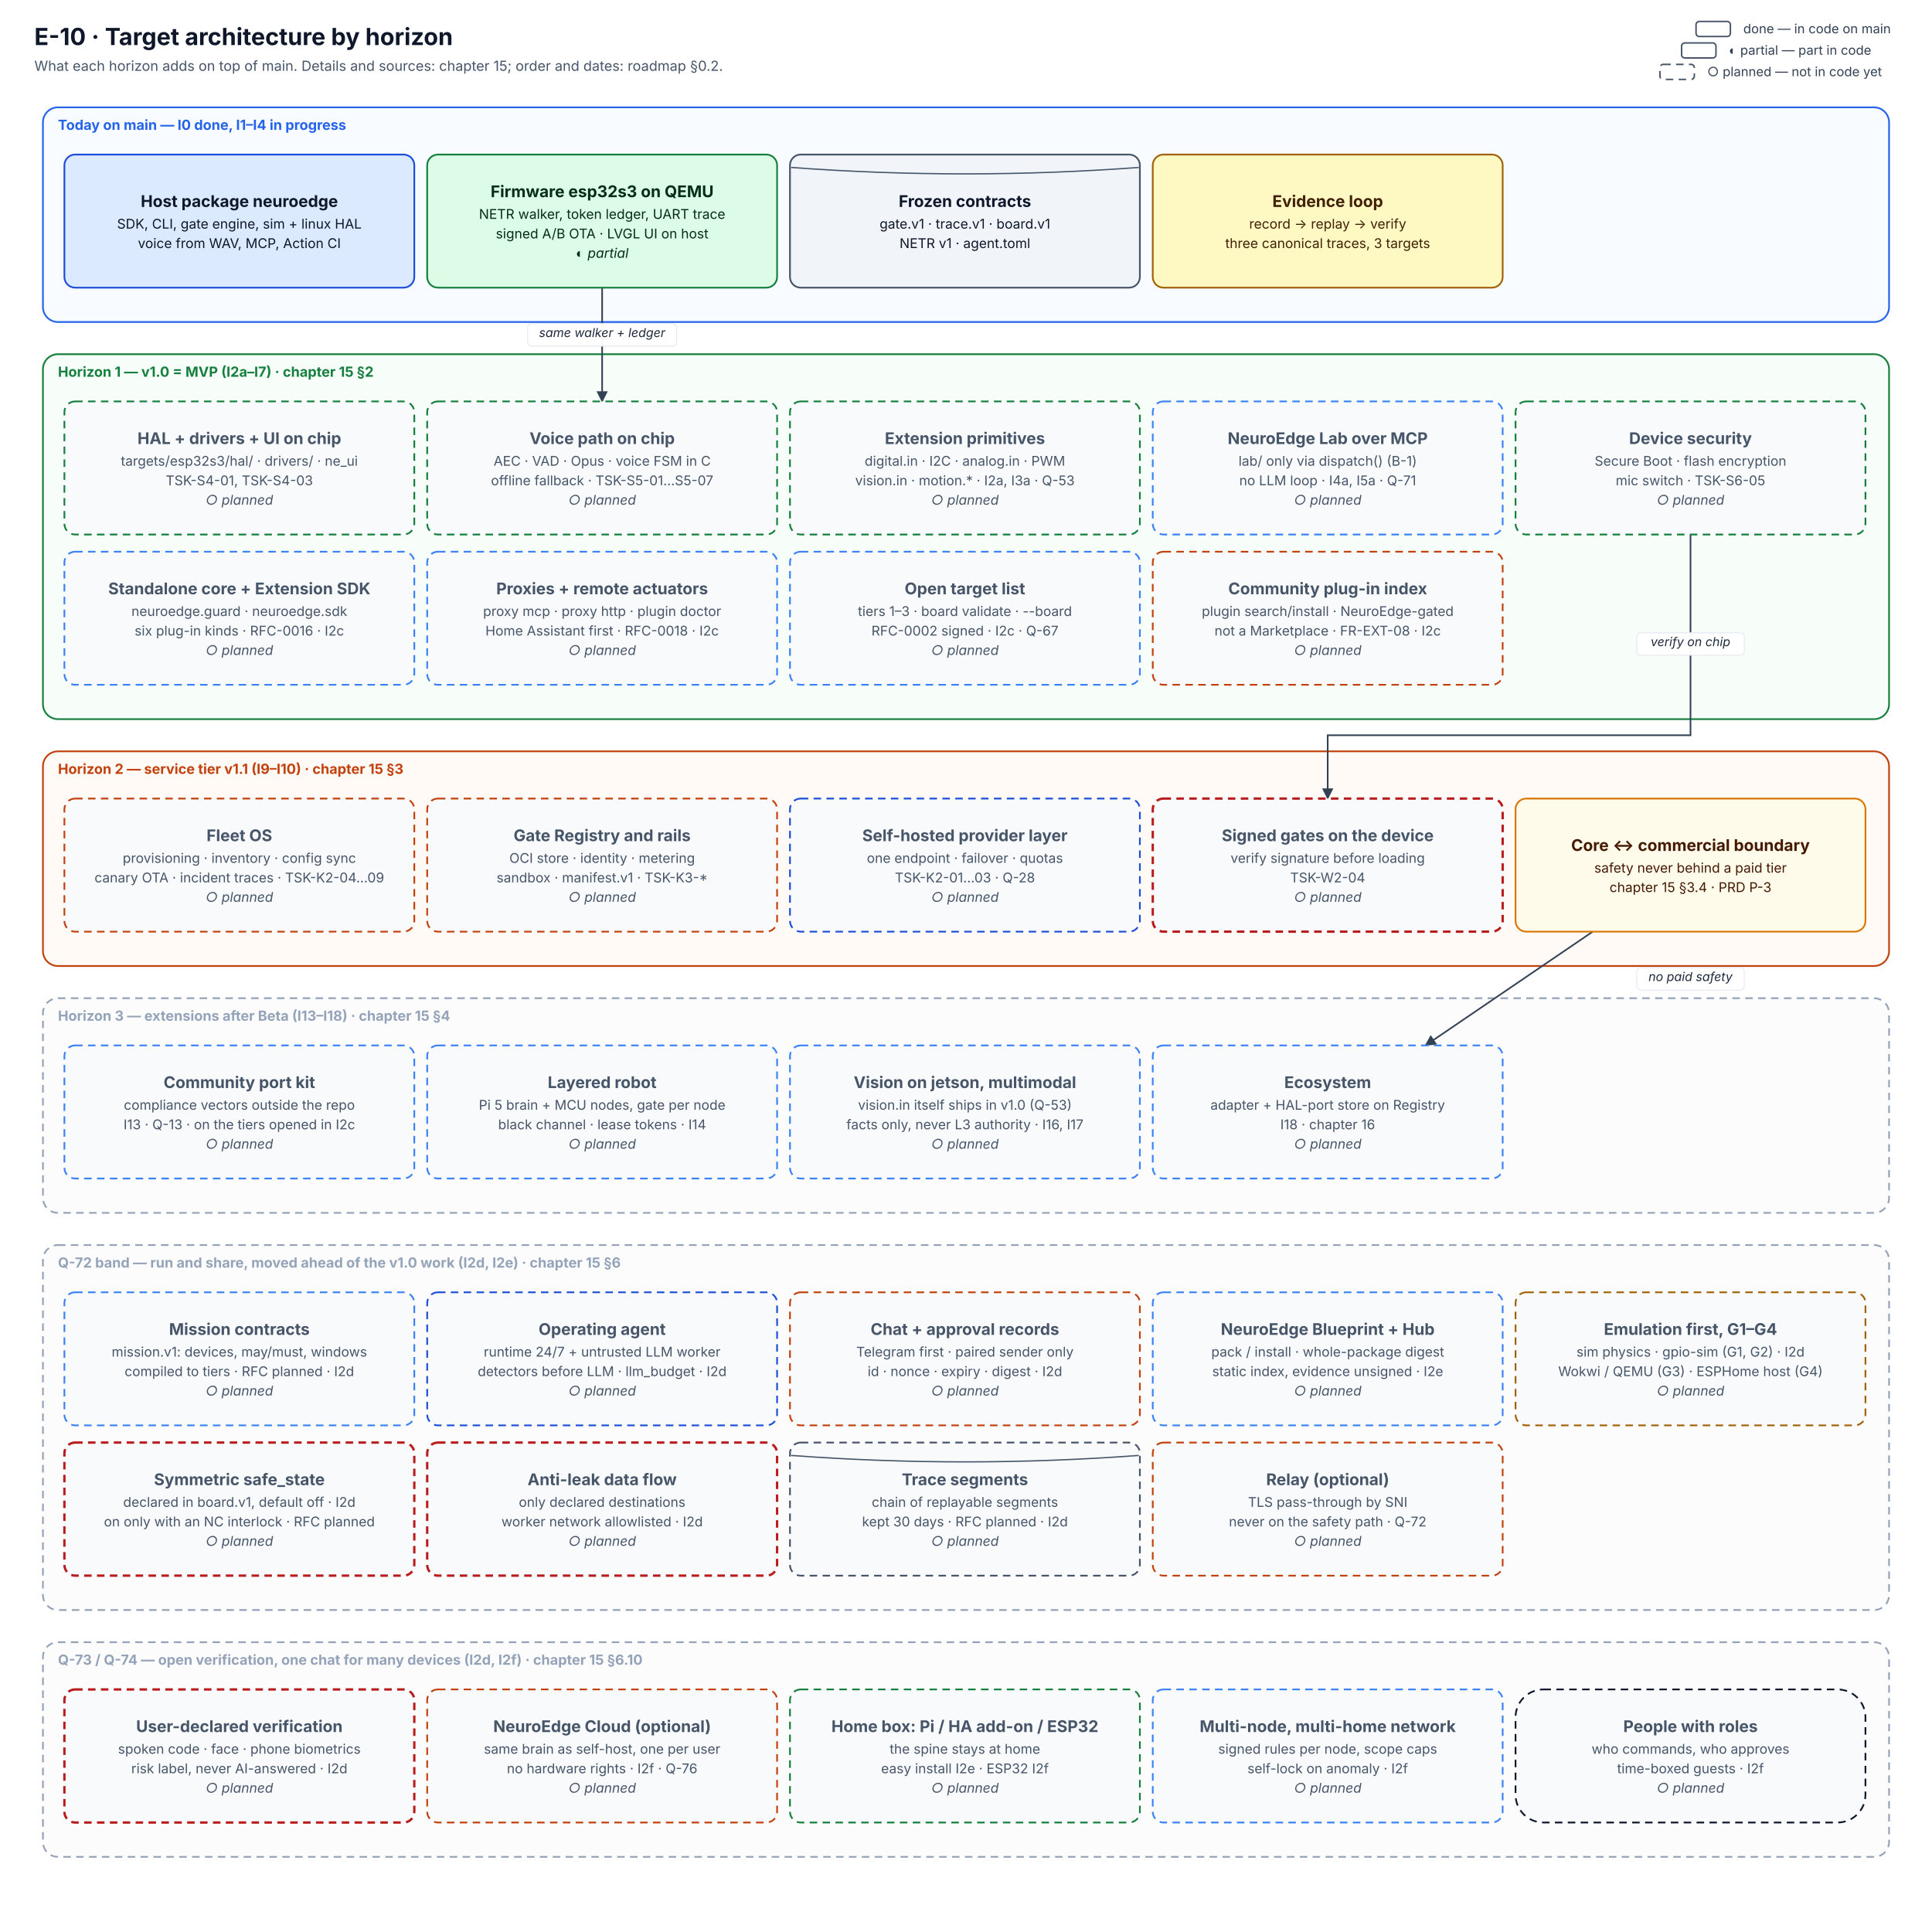
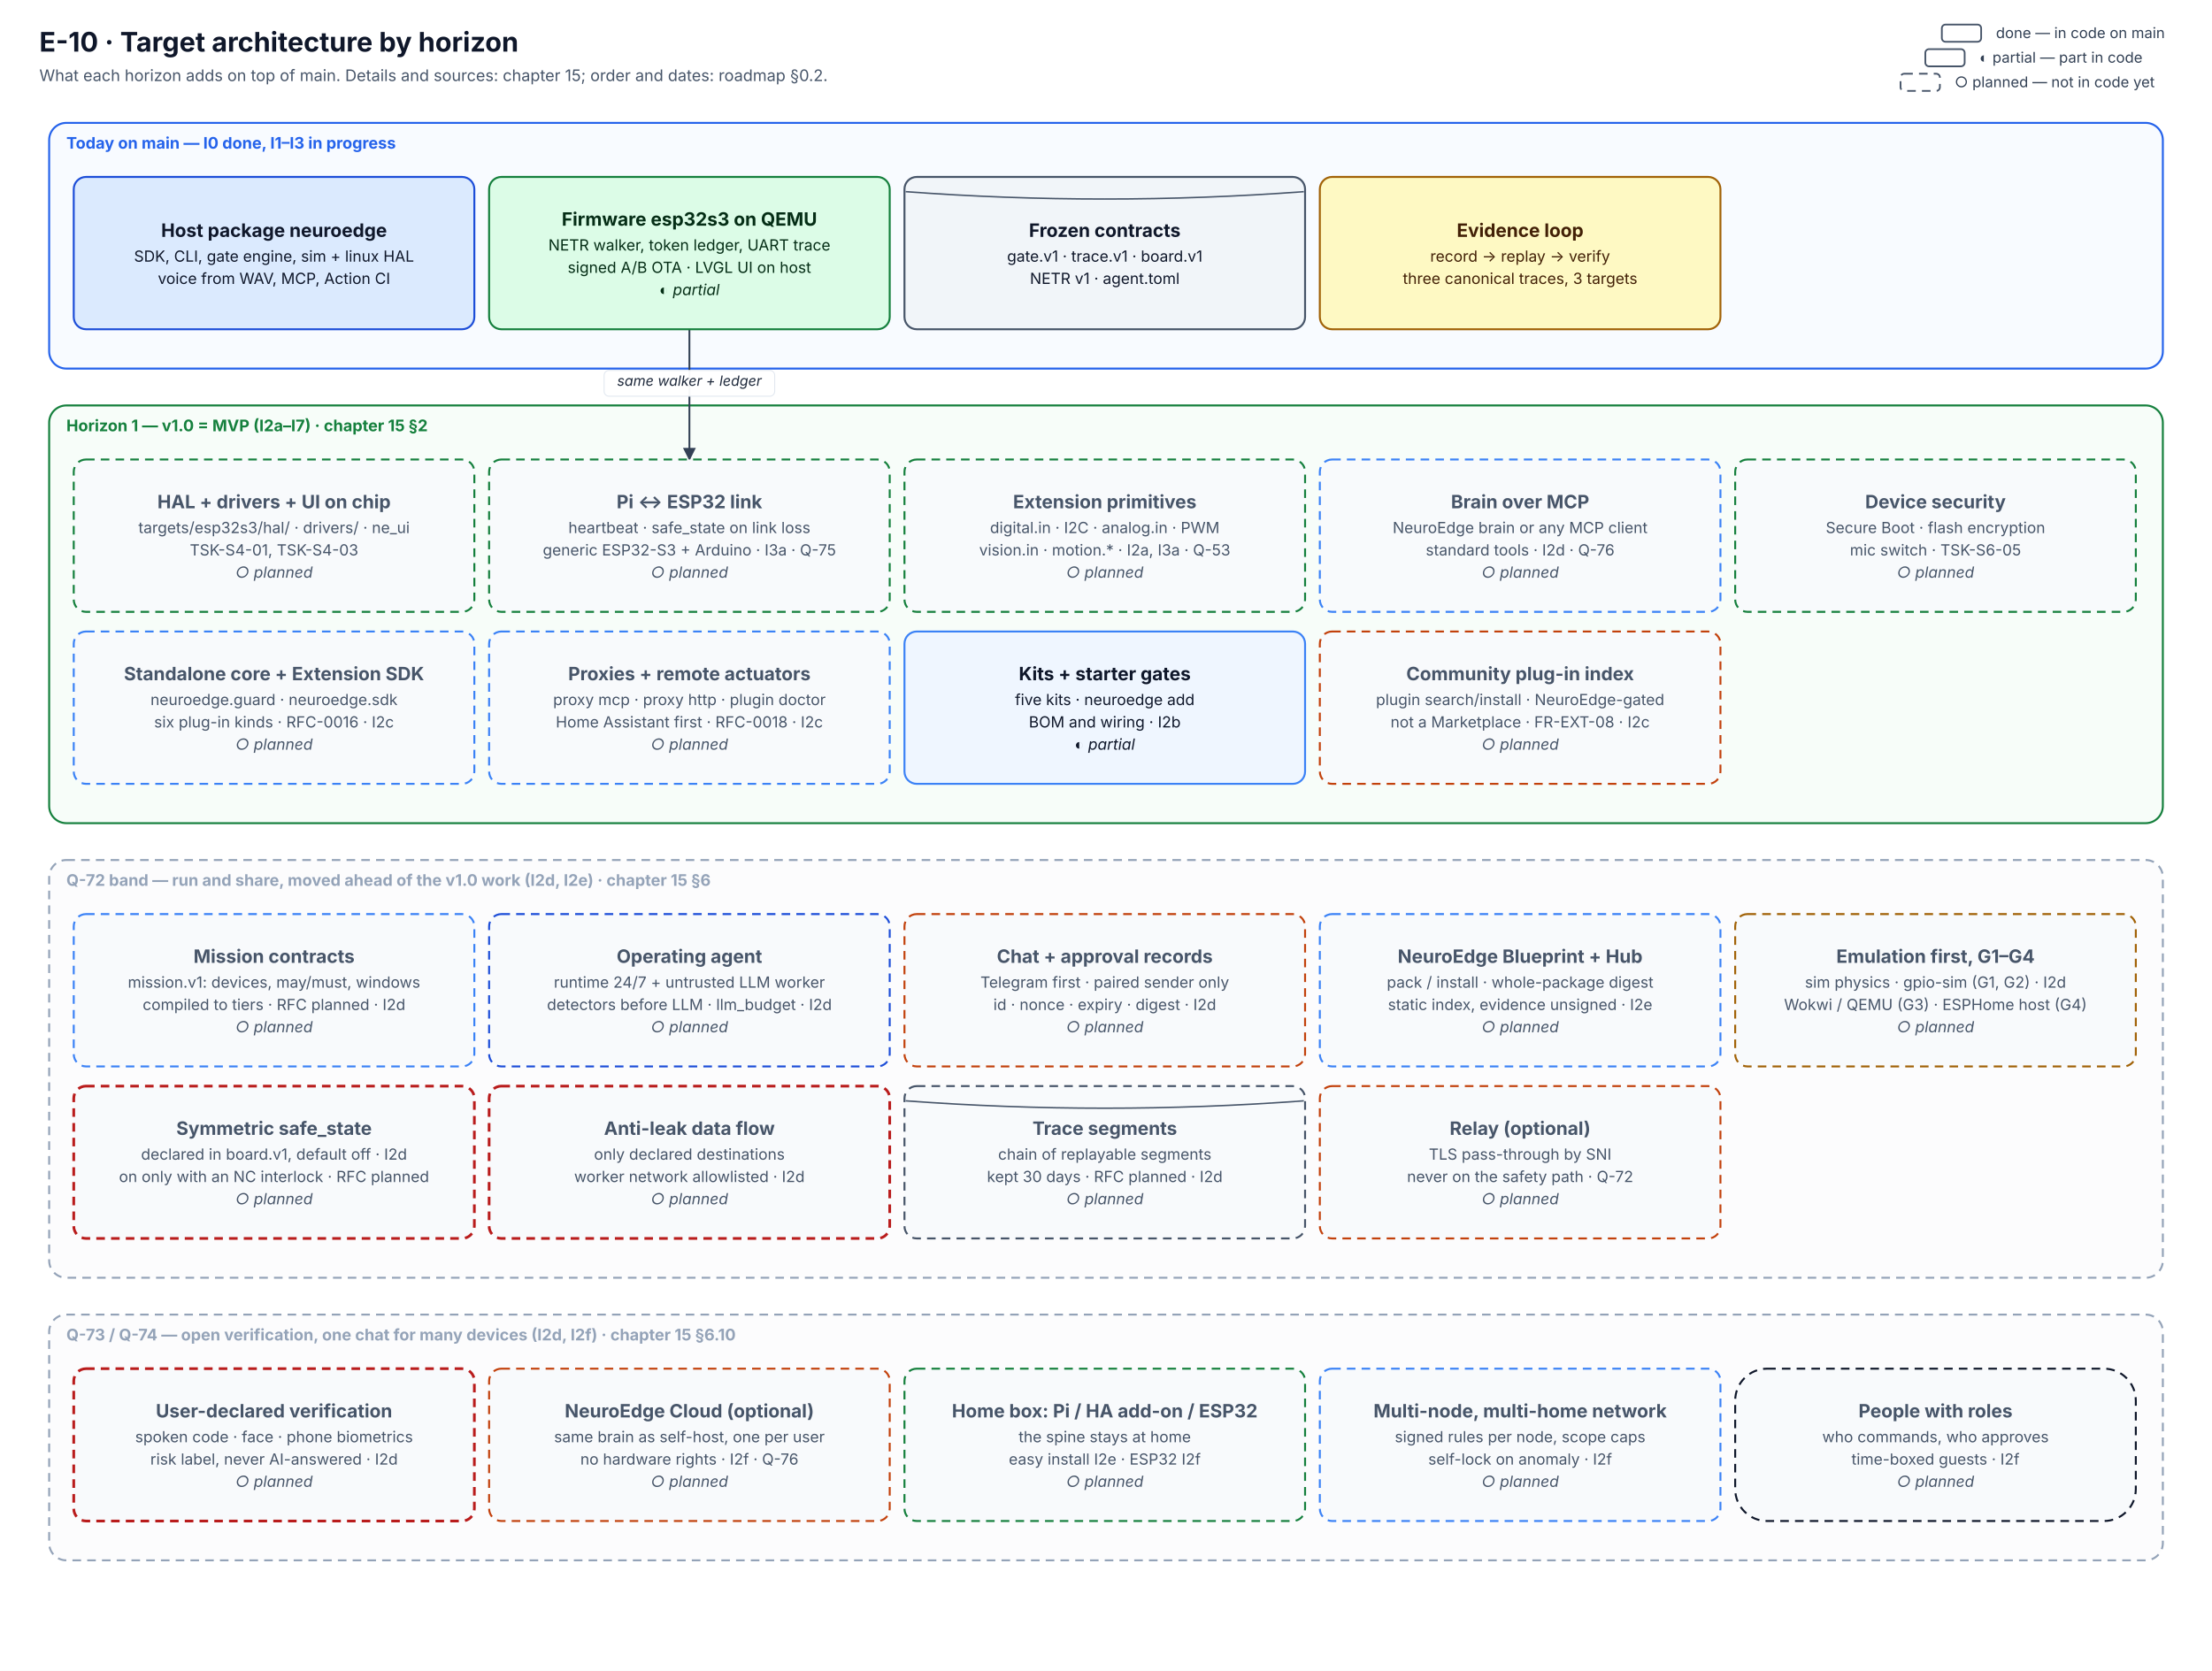
- <svg xmlns="http://www.w3.org/2000/svg" viewBox="0 0 1800 1800" width="1800" height="1800" font-family="Inter, 'Segoe UI', system-ui, -apple-system, Roboto, Helvetica, Arial, sans-serif" role="img" aria-labelledby="E-10-target-horizons-title E-10-target-horizons-desc">
+ <svg xmlns="http://www.w3.org/2000/svg" viewBox="0 0 1800 1360" width="1800" height="1360" font-family="Inter, 'Segoe UI', system-ui, -apple-system, Roboto, Helvetica, Arial, sans-serif" role="img" aria-labelledby="E-10-target-horizons-title E-10-target-horizons-desc">
  <defs>
    <marker id="arr" viewBox="0 0 10 10" refX="9" refY="5" markerWidth="7" markerHeight="7" orient="auto-start-reverse">
      <path d="M0,0 L10,5 L0,10 z" fill="#334155" />
    </marker>
  </defs>
-   <rect width="1800" height="1800" fill="#ffffff" />
+   <rect width="1800" height="1360" fill="#ffffff" />
  <text x="32.0" y="42.0" font-size="22" fill="#0f172a" text-anchor="start" font-weight="700">E-10 · Target architecture by horizon</text>
  <text x="32.0" y="66.0" font-size="13" fill="#475569" text-anchor="start">What each horizon adds on top of main. Details and sources: chapter 15; order and dates: roadmap §0.2.</text>
  <rect x="40" y="100" width="1720" height="200" rx="14" fill="#f8fbff" stroke="#2563eb" stroke-width="1.6" />
-   <text x="54.0" y="121.0" font-size="13" fill="#2563eb" text-anchor="start" font-weight="700">Today on main — I0 done, I1–I4 in progress</text>
+   <text x="54.0" y="121.0" font-size="13" fill="#2563eb" text-anchor="start" font-weight="700">Today on main — I0 done, I1–I3 in progress</text>
  <rect x="40" y="330" width="1720" height="340" rx="14" fill="#f7fdf9" stroke="#15803d" stroke-width="1.6" />
  <text x="54.0" y="351.0" font-size="13" fill="#15803d" text-anchor="start" font-weight="700">Horizon 1 — v1.0 = MVP (I2a–I7) · chapter 15 §2</text>
-   <rect x="40" y="700" width="1720" height="200" rx="14" fill="#fffaf5" stroke="#c2410c" stroke-width="1.6" />
-   <text x="54.0" y="721.0" font-size="13" fill="#c2410c" text-anchor="start" font-weight="700">Horizon 2 — service tier v1.1 (I9–I10) · chapter 15 §3</text>
-   <rect x="40" y="930" width="1720" height="200" rx="14" fill="#fcfcfd" stroke="#94a3b8" stroke-width="1.6" stroke-dasharray="7 5" />
-   <text x="54.0" y="951.0" font-size="13" fill="#94a3b8" text-anchor="start" font-weight="700">Horizon 3 — extensions after Beta (I13–I18) · chapter 15 §4</text>
-   <rect x="40" y="1160" width="1720" height="340" rx="14" fill="#fcfcfd" stroke="#94a3b8" stroke-width="1.6" stroke-dasharray="7 5" />
-   <text x="54.0" y="1181.0" font-size="13" fill="#94a3b8" text-anchor="start" font-weight="700">Q-72 band — run and share, moved ahead of the v1.0 work (I2d, I2e) · chapter 15 §6</text>
-   <rect x="40" y="1530" width="1720" height="200" rx="14" fill="#fcfcfd" stroke="#94a3b8" stroke-width="1.6" stroke-dasharray="7 5" />
-   <text x="54.0" y="1551.0" font-size="13" fill="#94a3b8" text-anchor="start" font-weight="700">Q-73 / Q-74 — open verification, one chat for many devices (I2d, I2f) · chapter 15 §6.10</text>
+   <rect x="40" y="700" width="1720" height="340" rx="14" fill="#fcfcfd" stroke="#94a3b8" stroke-width="1.6" stroke-dasharray="7 5" />
+   <text x="54.0" y="721.0" font-size="13" fill="#94a3b8" text-anchor="start" font-weight="700">Q-72 band — run and share, moved ahead of the v1.0 work (I2d, I2e) · chapter 15 §6</text>
+   <rect x="40" y="1070" width="1720" height="200" rx="14" fill="#fcfcfd" stroke="#94a3b8" stroke-width="1.6" stroke-dasharray="7 5" />
+   <text x="54.0" y="1091.0" font-size="13" fill="#94a3b8" text-anchor="start" font-weight="700">Q-73 / Q-74 — open verification, one chat for many devices (I2d, I2f) · chapter 15 §6.10</text>
  <path d="M561.0,268.0 L561.0,374.0" fill="none" stroke="#334155" stroke-width="1.5" marker-end="url(#arr)" />
-   <path d="M1575.0,498.0 L1575.0,520.0 L1575.0,685.0 L1237.0,685.0 L1237.0,744.0" fill="none" stroke="#334155" stroke-width="1.5" marker-end="url(#arr)" />
-   <path d="M1483.9,868.0 L1328.1,974.0" fill="none" stroke="#334155" stroke-width="1.5" marker-end="url(#arr)" />
  <rect x="60" y="144" width="326" height="124" rx="10" fill="#dbeafe" stroke="#1d4ed8" stroke-width="1.6" />
  <text x="223.0" y="192.8" font-size="15" fill="#0f172a" text-anchor="middle" font-weight="700">Host package neuroedge</text>
  <text x="223.0" y="213.0" font-size="12.5" fill="#0f172a" text-anchor="middle">SDK, CLI, gate engine, sim + linux HAL</text>
  <text x="223.0" y="231.1" font-size="12.5" fill="#0f172a" text-anchor="middle">voice from WAV, MCP, Action CI</text>
  <rect x="398" y="144" width="326" height="124" rx="10" fill="#dcfce7" stroke="#15803d" stroke-width="1.6" />
  <text x="561.0" y="183.7" font-size="15" fill="#052e16" text-anchor="middle" font-weight="700">Firmware esp32s3 on QEMU</text>
  <text x="561.0" y="203.9" font-size="12.5" fill="#052e16" text-anchor="middle">NETR walker, token ledger, UART trace</text>
  <text x="561.0" y="222.1" font-size="12.5" fill="#052e16" text-anchor="middle">signed A/B OTA · LVGL UI on host</text>
  <text x="561.0" y="240.2" font-size="12.5" fill="#052e16" text-anchor="middle" font-style="italic">◐ partial</text>
  <rect x="736" y="144" width="326" height="124" rx="10" fill="#f1f5f9" stroke="#475569" stroke-width="1.6" />
  <path d="M737,156 Q899.0,168 1061,156" fill="none" stroke="#475569" stroke-width="1.2" />
  <text x="899.0" y="192.8" font-size="15" fill="#0f172a" text-anchor="middle" font-weight="700">Frozen contracts</text>
  <text x="899.0" y="213.0" font-size="12.5" fill="#0f172a" text-anchor="middle">gate.v1 · trace.v1 · board.v1</text>
  <text x="899.0" y="231.1" font-size="12.5" fill="#0f172a" text-anchor="middle">NETR v1 · agent.toml</text>
  <rect x="1074" y="144" width="326" height="124" rx="10" fill="#fef9c3" stroke="#a16207" stroke-width="1.6" />
  <text x="1237.0" y="192.8" font-size="15" fill="#422006" text-anchor="middle" font-weight="700">Evidence loop</text>
  <text x="1237.0" y="213.0" font-size="12.5" fill="#422006" text-anchor="middle">record → replay → verify</text>
  <text x="1237.0" y="231.1" font-size="12.5" fill="#422006" text-anchor="middle">three canonical traces, 3 targets</text>
  <rect x="60" y="374" width="326" height="124" rx="10" fill="#f8fafc" stroke="#15803d" stroke-width="1.6" stroke-dasharray="7 5" />
  <text x="223.0" y="413.7" font-size="15" fill="#475569" text-anchor="middle" font-weight="700">HAL + drivers + UI on chip</text>
  <text x="223.0" y="433.9" font-size="12.5" fill="#475569" text-anchor="middle">targets/esp32s3/hal/ · drivers/ · ne_ui</text>
  <text x="223.0" y="452.1" font-size="12.5" fill="#475569" text-anchor="middle">TSK-S4-01, TSK-S4-03</text>
  <text x="223.0" y="470.2" font-size="12.5" fill="#475569" text-anchor="middle" font-style="italic">○ planned</text>
  <rect x="398" y="374" width="326" height="124" rx="10" fill="#f8fafc" stroke="#15803d" stroke-width="1.6" stroke-dasharray="7 5" />
-   <text x="561.0" y="413.7" font-size="15" fill="#475569" text-anchor="middle" font-weight="700">Voice path on chip</text>
-   <text x="561.0" y="433.9" font-size="12.5" fill="#475569" text-anchor="middle">AEC · VAD · Opus · voice FSM in C</text>
-   <text x="561.0" y="452.1" font-size="12.5" fill="#475569" text-anchor="middle">offline fallback · TSK-S5-01…S5-07</text>
+   <text x="561.0" y="413.7" font-size="15" fill="#475569" text-anchor="middle" font-weight="700">Pi ↔ ESP32 link</text>
+   <text x="561.0" y="433.9" font-size="12.5" fill="#475569" text-anchor="middle">heartbeat · safe_state on link loss</text>
+   <text x="561.0" y="452.1" font-size="12.5" fill="#475569" text-anchor="middle">generic ESP32-S3 + Arduino · I3a · Q-75</text>
  <text x="561.0" y="470.2" font-size="12.5" fill="#475569" text-anchor="middle" font-style="italic">○ planned</text>
  <rect x="736" y="374" width="326" height="124" rx="10" fill="#f8fafc" stroke="#15803d" stroke-width="1.6" stroke-dasharray="7 5" />
  <text x="899.0" y="413.7" font-size="15" fill="#475569" text-anchor="middle" font-weight="700">Extension primitives</text>
  <text x="899.0" y="433.9" font-size="12.5" fill="#475569" text-anchor="middle">digital.in · I2C · analog.in · PWM</text>
  <text x="899.0" y="452.1" font-size="12.5" fill="#475569" text-anchor="middle">vision.in · motion.* · I2a, I3a · Q-53</text>
  <text x="899.0" y="470.2" font-size="12.5" fill="#475569" text-anchor="middle" font-style="italic">○ planned</text>
  <rect x="1074" y="374" width="326" height="124" rx="10" fill="#f8fafc" stroke="#3b82f6" stroke-width="1.6" stroke-dasharray="7 5" />
-   <text x="1237.0" y="413.7" font-size="15" fill="#475569" text-anchor="middle" font-weight="700">NeuroEdge Lab over MCP</text>
-   <text x="1237.0" y="433.9" font-size="12.5" fill="#475569" text-anchor="middle">lab/ only via dispatch() (B-1)</text>
-   <text x="1237.0" y="452.1" font-size="12.5" fill="#475569" text-anchor="middle">no LLM loop · I4a, I5a · Q-71</text>
+   <text x="1237.0" y="413.7" font-size="15" fill="#475569" text-anchor="middle" font-weight="700">Brain over MCP</text>
+   <text x="1237.0" y="433.9" font-size="12.5" fill="#475569" text-anchor="middle">NeuroEdge brain or any MCP client</text>
+   <text x="1237.0" y="452.1" font-size="12.5" fill="#475569" text-anchor="middle">standard tools · I2d · Q-76</text>
  <text x="1237.0" y="470.2" font-size="12.5" fill="#475569" text-anchor="middle" font-style="italic">○ planned</text>
  <rect x="1412" y="374" width="326" height="124" rx="10" fill="#f8fafc" stroke="#15803d" stroke-width="1.6" stroke-dasharray="7 5" />
  <text x="1575.0" y="413.7" font-size="15" fill="#475569" text-anchor="middle" font-weight="700">Device security</text>
  <text x="1575.0" y="433.9" font-size="12.5" fill="#475569" text-anchor="middle">Secure Boot · flash encryption</text>
  <text x="1575.0" y="452.1" font-size="12.5" fill="#475569" text-anchor="middle">mic switch · TSK-S6-05</text>
  <text x="1575.0" y="470.2" font-size="12.5" fill="#475569" text-anchor="middle" font-style="italic">○ planned</text>
  <rect x="60" y="514" width="326" height="124" rx="10" fill="#f8fafc" stroke="#3b82f6" stroke-width="1.6" stroke-dasharray="7 5" />
  <text x="223.0" y="553.7" font-size="15" fill="#475569" text-anchor="middle" font-weight="700">Standalone core + Extension SDK</text>
  <text x="223.0" y="573.9" font-size="12.5" fill="#475569" text-anchor="middle">neuroedge.guard · neuroedge.sdk</text>
  <text x="223.0" y="592.1" font-size="12.5" fill="#475569" text-anchor="middle">six plug-in kinds · RFC-0016 · I2c</text>
  <text x="223.0" y="610.2" font-size="12.5" fill="#475569" text-anchor="middle" font-style="italic">○ planned</text>
  <rect x="398" y="514" width="326" height="124" rx="10" fill="#f8fafc" stroke="#3b82f6" stroke-width="1.6" stroke-dasharray="7 5" />
  <text x="561.0" y="553.7" font-size="15" fill="#475569" text-anchor="middle" font-weight="700">Proxies + remote actuators</text>
  <text x="561.0" y="573.9" font-size="12.5" fill="#475569" text-anchor="middle">proxy mcp · proxy http · plugin doctor</text>
  <text x="561.0" y="592.1" font-size="12.5" fill="#475569" text-anchor="middle">Home Assistant first · RFC-0018 · I2c</text>
  <text x="561.0" y="610.2" font-size="12.5" fill="#475569" text-anchor="middle" font-style="italic">○ planned</text>
-   <rect x="736" y="514" width="326" height="124" rx="10" fill="#f8fafc" stroke="#3b82f6" stroke-width="1.6" stroke-dasharray="7 5" />
-   <text x="899.0" y="553.7" font-size="15" fill="#475569" text-anchor="middle" font-weight="700">Open target list</text>
-   <text x="899.0" y="573.9" font-size="12.5" fill="#475569" text-anchor="middle">tiers 1–3 · board validate · --board</text>
-   <text x="899.0" y="592.1" font-size="12.5" fill="#475569" text-anchor="middle">RFC-0002 signed · I2c · Q-67</text>
-   <text x="899.0" y="610.2" font-size="12.5" fill="#475569" text-anchor="middle" font-style="italic">○ planned</text>
+   <rect x="736" y="514" width="326" height="124" rx="10" fill="#eff6ff" stroke="#3b82f6" stroke-width="1.6" />
+   <text x="899.0" y="553.7" font-size="15" fill="#0f172a" text-anchor="middle" font-weight="700">Kits + starter gates</text>
+   <text x="899.0" y="573.9" font-size="12.5" fill="#0f172a" text-anchor="middle">five kits · neuroedge add</text>
+   <text x="899.0" y="592.1" font-size="12.5" fill="#0f172a" text-anchor="middle">BOM and wiring · I2b</text>
+   <text x="899.0" y="610.2" font-size="12.5" fill="#0f172a" text-anchor="middle" font-style="italic">◐ partial</text>
  <rect x="1074" y="514" width="326" height="124" rx="10" fill="#f8fafc" stroke="#c2410c" stroke-width="1.6" stroke-dasharray="7 5" />
  <text x="1237.0" y="553.7" font-size="15" fill="#475569" text-anchor="middle" font-weight="700">Community plug-in index</text>
  <text x="1237.0" y="573.9" font-size="12.5" fill="#475569" text-anchor="middle">plugin search/install · NeuroEdge-gated</text>
  <text x="1237.0" y="592.1" font-size="12.5" fill="#475569" text-anchor="middle">not a Marketplace · FR-EXT-08 · I2c</text>
  <text x="1237.0" y="610.2" font-size="12.5" fill="#475569" text-anchor="middle" font-style="italic">○ planned</text>
-   <rect x="60" y="744" width="326" height="124" rx="10" fill="#f8fafc" stroke="#c2410c" stroke-width="1.6" stroke-dasharray="7 5" />
-   <text x="223.0" y="783.7" font-size="15" fill="#475569" text-anchor="middle" font-weight="700">Fleet OS</text>
-   <text x="223.0" y="803.9" font-size="12.5" fill="#475569" text-anchor="middle">provisioning · inventory · config sync</text>
-   <text x="223.0" y="822.1" font-size="12.5" fill="#475569" text-anchor="middle">canary OTA · incident traces · TSK-K2-04…09</text>
+   <rect x="60" y="744" width="326" height="124" rx="10" fill="#f8fafc" stroke="#3b82f6" stroke-width="1.6" stroke-dasharray="7 5" />
+   <text x="223.0" y="783.7" font-size="15" fill="#475569" text-anchor="middle" font-weight="700">Mission contracts</text>
+   <text x="223.0" y="803.9" font-size="12.5" fill="#475569" text-anchor="middle">mission.v1: devices, may/must, windows</text>
+   <text x="223.0" y="822.1" font-size="12.5" fill="#475569" text-anchor="middle">compiled to tiers · RFC planned · I2d</text>
  <text x="223.0" y="840.2" font-size="12.5" fill="#475569" text-anchor="middle" font-style="italic">○ planned</text>
-   <rect x="398" y="744" width="326" height="124" rx="10" fill="#f8fafc" stroke="#c2410c" stroke-width="1.6" stroke-dasharray="7 5" />
-   <text x="561.0" y="783.7" font-size="15" fill="#475569" text-anchor="middle" font-weight="700">Gate Registry and rails</text>
-   <text x="561.0" y="803.9" font-size="12.5" fill="#475569" text-anchor="middle">OCI store · identity · metering</text>
-   <text x="561.0" y="822.1" font-size="12.5" fill="#475569" text-anchor="middle">sandbox · manifest.v1 · TSK-K3-*</text>
+   <rect x="398" y="744" width="326" height="124" rx="10" fill="#f8fafc" stroke="#1d4ed8" stroke-width="1.6" stroke-dasharray="7 5" />
+   <text x="561.0" y="783.7" font-size="15" fill="#475569" text-anchor="middle" font-weight="700">Operating agent</text>
+   <text x="561.0" y="803.9" font-size="12.5" fill="#475569" text-anchor="middle">runtime 24/7 + untrusted LLM worker</text>
+   <text x="561.0" y="822.1" font-size="12.5" fill="#475569" text-anchor="middle">detectors before LLM · llm_budget · I2d</text>
  <text x="561.0" y="840.2" font-size="12.5" fill="#475569" text-anchor="middle" font-style="italic">○ planned</text>
-   <rect x="736" y="744" width="326" height="124" rx="10" fill="#f8fafc" stroke="#1d4ed8" stroke-width="1.6" stroke-dasharray="7 5" />
-   <text x="899.0" y="783.7" font-size="15" fill="#475569" text-anchor="middle" font-weight="700">Self-hosted provider layer</text>
-   <text x="899.0" y="803.9" font-size="12.5" fill="#475569" text-anchor="middle">one endpoint · failover · quotas</text>
-   <text x="899.0" y="822.1" font-size="12.5" fill="#475569" text-anchor="middle">TSK-K2-01…03 · Q-28</text>
+   <rect x="736" y="744" width="326" height="124" rx="10" fill="#f8fafc" stroke="#c2410c" stroke-width="1.6" stroke-dasharray="7 5" />
+   <text x="899.0" y="783.7" font-size="15" fill="#475569" text-anchor="middle" font-weight="700">Chat + approval records</text>
+   <text x="899.0" y="803.9" font-size="12.5" fill="#475569" text-anchor="middle">Telegram first · paired sender only</text>
+   <text x="899.0" y="822.1" font-size="12.5" fill="#475569" text-anchor="middle">id · nonce · expiry · digest · I2d</text>
  <text x="899.0" y="840.2" font-size="12.5" fill="#475569" text-anchor="middle" font-style="italic">○ planned</text>
-   <rect x="1074" y="744" width="326" height="124" rx="10" fill="#f8fafc" stroke="#b91c1c" stroke-width="2.2" stroke-dasharray="7 5" />
-   <text x="1237.0" y="783.7" font-size="15" fill="#475569" text-anchor="middle" font-weight="700">Signed gates on the device</text>
-   <text x="1237.0" y="803.9" font-size="12.5" fill="#475569" text-anchor="middle">verify signature before loading</text>
-   <text x="1237.0" y="822.1" font-size="12.5" fill="#475569" text-anchor="middle">TSK-W2-04</text>
+   <rect x="1074" y="744" width="326" height="124" rx="10" fill="#f8fafc" stroke="#3b82f6" stroke-width="1.6" stroke-dasharray="7 5" />
+   <text x="1237.0" y="783.7" font-size="15" fill="#475569" text-anchor="middle" font-weight="700">NeuroEdge Blueprint + Hub</text>
+   <text x="1237.0" y="803.9" font-size="12.5" fill="#475569" text-anchor="middle">pack / install · whole-package digest</text>
+   <text x="1237.0" y="822.1" font-size="12.5" fill="#475569" text-anchor="middle">static index, evidence unsigned · I2e</text>
  <text x="1237.0" y="840.2" font-size="12.5" fill="#475569" text-anchor="middle" font-style="italic">○ planned</text>
-   <rect x="1412" y="744" width="326" height="124" rx="10" fill="#fffbeb" stroke="#d97706" stroke-width="1.6" />
-   <text x="1575.0" y="792.8" font-size="15" fill="#451a03" text-anchor="middle" font-weight="700">Core ↔ commercial boundary</text>
-   <text x="1575.0" y="813.0" font-size="12.5" fill="#451a03" text-anchor="middle">safety never behind a paid tier</text>
-   <text x="1575.0" y="831.1" font-size="12.5" fill="#451a03" text-anchor="middle">chapter 15 §3.4 · PRD P-3</text>
-   <rect x="60" y="974" width="326" height="124" rx="10" fill="#f8fafc" stroke="#3b82f6" stroke-width="1.6" stroke-dasharray="7 5" />
-   <text x="223.0" y="1013.7" font-size="15" fill="#475569" text-anchor="middle" font-weight="700">Community port kit</text>
-   <text x="223.0" y="1033.9" font-size="12.5" fill="#475569" text-anchor="middle">compliance vectors outside the repo</text>
-   <text x="223.0" y="1052.1" font-size="12.5" fill="#475569" text-anchor="middle">I13 · Q-13 · on the tiers opened in I2c</text>
-   <text x="223.0" y="1070.2" font-size="12.5" fill="#475569" text-anchor="middle" font-style="italic">○ planned</text>
-   <rect x="398" y="974" width="326" height="124" rx="10" fill="#f8fafc" stroke="#3b82f6" stroke-width="1.6" stroke-dasharray="7 5" />
-   <text x="561.0" y="1013.7" font-size="15" fill="#475569" text-anchor="middle" font-weight="700">Layered robot</text>
-   <text x="561.0" y="1033.9" font-size="12.5" fill="#475569" text-anchor="middle">Pi 5 brain + MCU nodes, gate per node</text>
-   <text x="561.0" y="1052.1" font-size="12.5" fill="#475569" text-anchor="middle">black channel · lease tokens · I14</text>
-   <text x="561.0" y="1070.2" font-size="12.5" fill="#475569" text-anchor="middle" font-style="italic">○ planned</text>
-   <rect x="736" y="974" width="326" height="124" rx="10" fill="#f8fafc" stroke="#3b82f6" stroke-width="1.6" stroke-dasharray="7 5" />
-   <text x="899.0" y="1013.7" font-size="15" fill="#475569" text-anchor="middle" font-weight="700">Vision on jetson, multimodal</text>
-   <text x="899.0" y="1033.9" font-size="12.5" fill="#475569" text-anchor="middle">vision.in itself ships in v1.0 (Q-53)</text>
-   <text x="899.0" y="1052.1" font-size="12.5" fill="#475569" text-anchor="middle">facts only, never L3 authority · I16, I17</text>
-   <text x="899.0" y="1070.2" font-size="12.5" fill="#475569" text-anchor="middle" font-style="italic">○ planned</text>
-   <rect x="1074" y="974" width="326" height="124" rx="10" fill="#f8fafc" stroke="#3b82f6" stroke-width="1.6" stroke-dasharray="7 5" />
-   <text x="1237.0" y="1013.7" font-size="15" fill="#475569" text-anchor="middle" font-weight="700">Ecosystem</text>
-   <text x="1237.0" y="1033.9" font-size="12.5" fill="#475569" text-anchor="middle">adapter + HAL-port store on Registry</text>
-   <text x="1237.0" y="1052.1" font-size="12.5" fill="#475569" text-anchor="middle">I18 · chapter 16</text>
-   <text x="1237.0" y="1070.2" font-size="12.5" fill="#475569" text-anchor="middle" font-style="italic">○ planned</text>
-   <rect x="60" y="1204" width="326" height="124" rx="10" fill="#f8fafc" stroke="#3b82f6" stroke-width="1.6" stroke-dasharray="7 5" />
-   <text x="223.0" y="1243.7" font-size="15" fill="#475569" text-anchor="middle" font-weight="700">Mission contracts</text>
-   <text x="223.0" y="1263.9" font-size="12.5" fill="#475569" text-anchor="middle">mission.v1: devices, may/must, windows</text>
-   <text x="223.0" y="1282.1" font-size="12.5" fill="#475569" text-anchor="middle">compiled to tiers · RFC planned · I2d</text>
-   <text x="223.0" y="1300.2" font-size="12.5" fill="#475569" text-anchor="middle" font-style="italic">○ planned</text>
-   <rect x="398" y="1204" width="326" height="124" rx="10" fill="#f8fafc" stroke="#1d4ed8" stroke-width="1.6" stroke-dasharray="7 5" />
-   <text x="561.0" y="1243.7" font-size="15" fill="#475569" text-anchor="middle" font-weight="700">Operating agent</text>
-   <text x="561.0" y="1263.9" font-size="12.5" fill="#475569" text-anchor="middle">runtime 24/7 + untrusted LLM worker</text>
-   <text x="561.0" y="1282.1" font-size="12.5" fill="#475569" text-anchor="middle">detectors before LLM · llm_budget · I2d</text>
-   <text x="561.0" y="1300.2" font-size="12.5" fill="#475569" text-anchor="middle" font-style="italic">○ planned</text>
-   <rect x="736" y="1204" width="326" height="124" rx="10" fill="#f8fafc" stroke="#c2410c" stroke-width="1.6" stroke-dasharray="7 5" />
-   <text x="899.0" y="1243.7" font-size="15" fill="#475569" text-anchor="middle" font-weight="700">Chat + approval records</text>
-   <text x="899.0" y="1263.9" font-size="12.5" fill="#475569" text-anchor="middle">Telegram first · paired sender only</text>
-   <text x="899.0" y="1282.1" font-size="12.5" fill="#475569" text-anchor="middle">id · nonce · expiry · digest · I2d</text>
-   <text x="899.0" y="1300.2" font-size="12.5" fill="#475569" text-anchor="middle" font-style="italic">○ planned</text>
-   <rect x="1074" y="1204" width="326" height="124" rx="10" fill="#f8fafc" stroke="#3b82f6" stroke-width="1.6" stroke-dasharray="7 5" />
-   <text x="1237.0" y="1243.7" font-size="15" fill="#475569" text-anchor="middle" font-weight="700">NeuroEdge Blueprint + Hub</text>
-   <text x="1237.0" y="1263.9" font-size="12.5" fill="#475569" text-anchor="middle">pack / install · whole-package digest</text>
-   <text x="1237.0" y="1282.1" font-size="12.5" fill="#475569" text-anchor="middle">static index, evidence unsigned · I2e</text>
-   <text x="1237.0" y="1300.2" font-size="12.5" fill="#475569" text-anchor="middle" font-style="italic">○ planned</text>
-   <rect x="1412" y="1204" width="326" height="124" rx="10" fill="#f8fafc" stroke="#a16207" stroke-width="1.6" stroke-dasharray="7 5" />
-   <text x="1575.0" y="1243.7" font-size="15" fill="#475569" text-anchor="middle" font-weight="700">Emulation first, G1–G4</text>
-   <text x="1575.0" y="1263.9" font-size="12.5" fill="#475569" text-anchor="middle">sim physics · gpio-sim (G1, G2) · I2d</text>
-   <text x="1575.0" y="1282.1" font-size="12.5" fill="#475569" text-anchor="middle">Wokwi / QEMU (G3) · ESPHome host (G4)</text>
-   <text x="1575.0" y="1300.2" font-size="12.5" fill="#475569" text-anchor="middle" font-style="italic">○ planned</text>
-   <rect x="60" y="1344" width="326" height="124" rx="10" fill="#f8fafc" stroke="#b91c1c" stroke-width="2.2" stroke-dasharray="7 5" />
-   <text x="223.0" y="1383.7" font-size="15" fill="#475569" text-anchor="middle" font-weight="700">Symmetric safe_state</text>
-   <text x="223.0" y="1403.9" font-size="12.5" fill="#475569" text-anchor="middle">declared in board.v1, default off · I2d</text>
-   <text x="223.0" y="1422.1" font-size="12.5" fill="#475569" text-anchor="middle">on only with an NC interlock · RFC planned</text>
-   <text x="223.0" y="1440.2" font-size="12.5" fill="#475569" text-anchor="middle" font-style="italic">○ planned</text>
-   <rect x="398" y="1344" width="326" height="124" rx="10" fill="#f8fafc" stroke="#b91c1c" stroke-width="2.2" stroke-dasharray="7 5" />
-   <text x="561.0" y="1383.7" font-size="15" fill="#475569" text-anchor="middle" font-weight="700">Anti-leak data flow</text>
-   <text x="561.0" y="1403.9" font-size="12.5" fill="#475569" text-anchor="middle">only declared destinations</text>
-   <text x="561.0" y="1422.1" font-size="12.5" fill="#475569" text-anchor="middle">worker network allowlisted · I2d</text>
-   <text x="561.0" y="1440.2" font-size="12.5" fill="#475569" text-anchor="middle" font-style="italic">○ planned</text>
-   <rect x="736" y="1344" width="326" height="124" rx="10" fill="#f8fafc" stroke="#475569" stroke-width="1.6" stroke-dasharray="7 5" />
-   <path d="M737,1356 Q899.0,1368 1061,1356" fill="none" stroke="#475569" stroke-width="1.2" />
-   <text x="899.0" y="1383.7" font-size="15" fill="#475569" text-anchor="middle" font-weight="700">Trace segments</text>
-   <text x="899.0" y="1403.9" font-size="12.5" fill="#475569" text-anchor="middle">chain of replayable segments</text>
-   <text x="899.0" y="1422.1" font-size="12.5" fill="#475569" text-anchor="middle">kept 30 days · RFC planned · I2d</text>
-   <text x="899.0" y="1440.2" font-size="12.5" fill="#475569" text-anchor="middle" font-style="italic">○ planned</text>
-   <rect x="1074" y="1344" width="326" height="124" rx="10" fill="#f8fafc" stroke="#c2410c" stroke-width="1.6" stroke-dasharray="7 5" />
-   <text x="1237.0" y="1383.7" font-size="15" fill="#475569" text-anchor="middle" font-weight="700">Relay (optional)</text>
-   <text x="1237.0" y="1403.9" font-size="12.5" fill="#475569" text-anchor="middle">TLS pass-through by SNI</text>
-   <text x="1237.0" y="1422.1" font-size="12.5" fill="#475569" text-anchor="middle">never on the safety path · Q-72</text>
-   <text x="1237.0" y="1440.2" font-size="12.5" fill="#475569" text-anchor="middle" font-style="italic">○ planned</text>
-   <rect x="60" y="1574" width="326" height="124" rx="10" fill="#f8fafc" stroke="#b91c1c" stroke-width="2.2" stroke-dasharray="7 5" />
-   <text x="223.0" y="1613.7" font-size="15" fill="#475569" text-anchor="middle" font-weight="700">User-declared verification</text>
-   <text x="223.0" y="1633.9" font-size="12.5" fill="#475569" text-anchor="middle">spoken code · face · phone biometrics</text>
-   <text x="223.0" y="1652.1" font-size="12.5" fill="#475569" text-anchor="middle">risk label, never AI-answered · I2d</text>
-   <text x="223.0" y="1670.2" font-size="12.5" fill="#475569" text-anchor="middle" font-style="italic">○ planned</text>
-   <rect x="398" y="1574" width="326" height="124" rx="10" fill="#f8fafc" stroke="#c2410c" stroke-width="1.6" stroke-dasharray="7 5" />
-   <text x="561.0" y="1613.7" font-size="15" fill="#475569" text-anchor="middle" font-weight="700">NeuroEdge Cloud (optional)</text>
-   <text x="561.0" y="1633.9" font-size="12.5" fill="#475569" text-anchor="middle">same brain as self-host, one per user</text>
-   <text x="561.0" y="1652.1" font-size="12.5" fill="#475569" text-anchor="middle">no hardware rights · I2f · Q-76</text>
-   <text x="561.0" y="1670.2" font-size="12.5" fill="#475569" text-anchor="middle" font-style="italic">○ planned</text>
-   <rect x="736" y="1574" width="326" height="124" rx="10" fill="#f8fafc" stroke="#15803d" stroke-width="1.6" stroke-dasharray="7 5" />
-   <text x="899.0" y="1613.7" font-size="15" fill="#475569" text-anchor="middle" font-weight="700">Home box: Pi / HA add-on / ESP32</text>
-   <text x="899.0" y="1633.9" font-size="12.5" fill="#475569" text-anchor="middle">the spine stays at home</text>
-   <text x="899.0" y="1652.1" font-size="12.5" fill="#475569" text-anchor="middle">easy install I2e · ESP32 I2f</text>
-   <text x="899.0" y="1670.2" font-size="12.5" fill="#475569" text-anchor="middle" font-style="italic">○ planned</text>
-   <rect x="1074" y="1574" width="326" height="124" rx="10" fill="#f8fafc" stroke="#3b82f6" stroke-width="1.6" stroke-dasharray="7 5" />
-   <text x="1237.0" y="1613.7" font-size="15" fill="#475569" text-anchor="middle" font-weight="700">Multi-node, multi-home network</text>
-   <text x="1237.0" y="1633.9" font-size="12.5" fill="#475569" text-anchor="middle">signed rules per node, scope caps</text>
-   <text x="1237.0" y="1652.1" font-size="12.5" fill="#475569" text-anchor="middle">self-lock on anomaly · I2f</text>
-   <text x="1237.0" y="1670.2" font-size="12.5" fill="#475569" text-anchor="middle" font-style="italic">○ planned</text>
-   <rect x="1412" y="1574" width="326" height="124" rx="26" fill="#f8fafc" stroke="#0f172a" stroke-width="1.6" stroke-dasharray="7 5" />
-   <text x="1575.0" y="1613.7" font-size="15" fill="#475569" text-anchor="middle" font-weight="700">People with roles</text>
-   <text x="1575.0" y="1633.9" font-size="12.5" fill="#475569" text-anchor="middle">who commands, who approves</text>
-   <text x="1575.0" y="1652.1" font-size="12.5" fill="#475569" text-anchor="middle">time-boxed guests · I2f</text>
-   <text x="1575.0" y="1670.2" font-size="12.5" fill="#475569" text-anchor="middle" font-style="italic">○ planned</text>
+   <rect x="1412" y="744" width="326" height="124" rx="10" fill="#f8fafc" stroke="#a16207" stroke-width="1.6" stroke-dasharray="7 5" />
+   <text x="1575.0" y="783.7" font-size="15" fill="#475569" text-anchor="middle" font-weight="700">Emulation first, G1–G4</text>
+   <text x="1575.0" y="803.9" font-size="12.5" fill="#475569" text-anchor="middle">sim physics · gpio-sim (G1, G2) · I2d</text>
+   <text x="1575.0" y="822.1" font-size="12.5" fill="#475569" text-anchor="middle">Wokwi / QEMU (G3) · ESPHome host (G4)</text>
+   <text x="1575.0" y="840.2" font-size="12.5" fill="#475569" text-anchor="middle" font-style="italic">○ planned</text>
+   <rect x="60" y="884" width="326" height="124" rx="10" fill="#f8fafc" stroke="#b91c1c" stroke-width="2.2" stroke-dasharray="7 5" />
+   <text x="223.0" y="923.7" font-size="15" fill="#475569" text-anchor="middle" font-weight="700">Symmetric safe_state</text>
+   <text x="223.0" y="943.9" font-size="12.5" fill="#475569" text-anchor="middle">declared in board.v1, default off · I2d</text>
+   <text x="223.0" y="962.1" font-size="12.5" fill="#475569" text-anchor="middle">on only with an NC interlock · RFC planned</text>
+   <text x="223.0" y="980.2" font-size="12.5" fill="#475569" text-anchor="middle" font-style="italic">○ planned</text>
+   <rect x="398" y="884" width="326" height="124" rx="10" fill="#f8fafc" stroke="#b91c1c" stroke-width="2.2" stroke-dasharray="7 5" />
+   <text x="561.0" y="923.7" font-size="15" fill="#475569" text-anchor="middle" font-weight="700">Anti-leak data flow</text>
+   <text x="561.0" y="943.9" font-size="12.5" fill="#475569" text-anchor="middle">only declared destinations</text>
+   <text x="561.0" y="962.1" font-size="12.5" fill="#475569" text-anchor="middle">worker network allowlisted · I2d</text>
+   <text x="561.0" y="980.2" font-size="12.5" fill="#475569" text-anchor="middle" font-style="italic">○ planned</text>
+   <rect x="736" y="884" width="326" height="124" rx="10" fill="#f8fafc" stroke="#475569" stroke-width="1.6" stroke-dasharray="7 5" />
+   <path d="M737,896 Q899.0,908 1061,896" fill="none" stroke="#475569" stroke-width="1.2" />
+   <text x="899.0" y="923.7" font-size="15" fill="#475569" text-anchor="middle" font-weight="700">Trace segments</text>
+   <text x="899.0" y="943.9" font-size="12.5" fill="#475569" text-anchor="middle">chain of replayable segments</text>
+   <text x="899.0" y="962.1" font-size="12.5" fill="#475569" text-anchor="middle">kept 30 days · RFC planned · I2d</text>
+   <text x="899.0" y="980.2" font-size="12.5" fill="#475569" text-anchor="middle" font-style="italic">○ planned</text>
+   <rect x="1074" y="884" width="326" height="124" rx="10" fill="#f8fafc" stroke="#c2410c" stroke-width="1.6" stroke-dasharray="7 5" />
+   <text x="1237.0" y="923.7" font-size="15" fill="#475569" text-anchor="middle" font-weight="700">Relay (optional)</text>
+   <text x="1237.0" y="943.9" font-size="12.5" fill="#475569" text-anchor="middle">TLS pass-through by SNI</text>
+   <text x="1237.0" y="962.1" font-size="12.5" fill="#475569" text-anchor="middle">never on the safety path · Q-72</text>
+   <text x="1237.0" y="980.2" font-size="12.5" fill="#475569" text-anchor="middle" font-style="italic">○ planned</text>
+   <rect x="60" y="1114" width="326" height="124" rx="10" fill="#f8fafc" stroke="#b91c1c" stroke-width="2.2" stroke-dasharray="7 5" />
+   <text x="223.0" y="1153.7" font-size="15" fill="#475569" text-anchor="middle" font-weight="700">User-declared verification</text>
+   <text x="223.0" y="1173.9" font-size="12.5" fill="#475569" text-anchor="middle">spoken code · face · phone biometrics</text>
+   <text x="223.0" y="1192.1" font-size="12.5" fill="#475569" text-anchor="middle">risk label, never AI-answered · I2d</text>
+   <text x="223.0" y="1210.2" font-size="12.5" fill="#475569" text-anchor="middle" font-style="italic">○ planned</text>
+   <rect x="398" y="1114" width="326" height="124" rx="10" fill="#f8fafc" stroke="#c2410c" stroke-width="1.6" stroke-dasharray="7 5" />
+   <text x="561.0" y="1153.7" font-size="15" fill="#475569" text-anchor="middle" font-weight="700">NeuroEdge Cloud (optional)</text>
+   <text x="561.0" y="1173.9" font-size="12.5" fill="#475569" text-anchor="middle">same brain as self-host, one per user</text>
+   <text x="561.0" y="1192.1" font-size="12.5" fill="#475569" text-anchor="middle">no hardware rights · I2f · Q-76</text>
+   <text x="561.0" y="1210.2" font-size="12.5" fill="#475569" text-anchor="middle" font-style="italic">○ planned</text>
+   <rect x="736" y="1114" width="326" height="124" rx="10" fill="#f8fafc" stroke="#15803d" stroke-width="1.6" stroke-dasharray="7 5" />
+   <text x="899.0" y="1153.7" font-size="15" fill="#475569" text-anchor="middle" font-weight="700">Home box: Pi / HA add-on / ESP32</text>
+   <text x="899.0" y="1173.9" font-size="12.5" fill="#475569" text-anchor="middle">the spine stays at home</text>
+   <text x="899.0" y="1192.1" font-size="12.5" fill="#475569" text-anchor="middle">easy install I2e · ESP32 I2f</text>
+   <text x="899.0" y="1210.2" font-size="12.5" fill="#475569" text-anchor="middle" font-style="italic">○ planned</text>
+   <rect x="1074" y="1114" width="326" height="124" rx="10" fill="#f8fafc" stroke="#3b82f6" stroke-width="1.6" stroke-dasharray="7 5" />
+   <text x="1237.0" y="1153.7" font-size="15" fill="#475569" text-anchor="middle" font-weight="700">Multi-node, multi-home network</text>
+   <text x="1237.0" y="1173.9" font-size="12.5" fill="#475569" text-anchor="middle">signed rules per node, scope caps</text>
+   <text x="1237.0" y="1192.1" font-size="12.5" fill="#475569" text-anchor="middle">self-lock on anomaly · I2f</text>
+   <text x="1237.0" y="1210.2" font-size="12.5" fill="#475569" text-anchor="middle" font-style="italic">○ planned</text>
+   <rect x="1412" y="1114" width="326" height="124" rx="26" fill="#f8fafc" stroke="#0f172a" stroke-width="1.6" stroke-dasharray="7 5" />
+   <text x="1575.0" y="1153.7" font-size="15" fill="#475569" text-anchor="middle" font-weight="700">People with roles</text>
+   <text x="1575.0" y="1173.9" font-size="12.5" fill="#475569" text-anchor="middle">who commands, who approves</text>
+   <text x="1575.0" y="1192.1" font-size="12.5" fill="#475569" text-anchor="middle">time-boxed guests · I2f</text>
+   <text x="1575.0" y="1210.2" font-size="12.5" fill="#475569" text-anchor="middle" font-style="italic">○ planned</text>
  <rect x="491.6" y="301.5" width="138.8" height="21.0" rx="4" fill="#ffffff" fill-opacity="0.96" stroke="#e2e8f0" stroke-width="0.8" />
  <text x="561.0" y="314.0" font-size="11.5" fill="#1e293b" text-anchor="middle" font-style="italic">same walker + ledger</text>
-   <rect x="1524.9" y="589.5" width="100.2" height="21.0" rx="4" fill="#ffffff" fill-opacity="0.96" stroke="#e2e8f0" stroke-width="0.8" />
-   <text x="1575.0" y="602.0" font-size="11.5" fill="#1e293b" text-anchor="middle" font-style="italic">verify on chip</text>
-   <rect x="1524.9" y="901.5" width="100.2" height="21.0" rx="4" fill="#ffffff" fill-opacity="0.96" stroke="#e2e8f0" stroke-width="0.8" />
-   <text x="1575.0" y="914.0" font-size="11.5" fill="#1e293b" text-anchor="middle" font-style="italic">no paid safety</text>
  <rect x="1546.56" y="60" width="32" height="14" rx="3" fill="#ffffff" stroke="#475569" stroke-width="1.4" stroke-dasharray="7 5" />
  <text x="1590.6" y="71.0" font-size="12" fill="#334155" text-anchor="start">○ planned — not in code yet</text>
  <rect x="1566.72" y="40" width="32" height="14" rx="3" fill="#ffffff" stroke="#475569" stroke-width="1.4" />
  <text x="1610.7" y="51.0" font-size="12" fill="#334155" text-anchor="start">◐ partial — part in code</text>
  <rect x="1580.16" y="20" width="32" height="14" rx="3" fill="#ffffff" stroke="#475569" stroke-width="1.4" />
  <text x="1624.2" y="31.0" font-size="12" fill="#334155" text-anchor="start">done — in code on main</text>
</svg>
